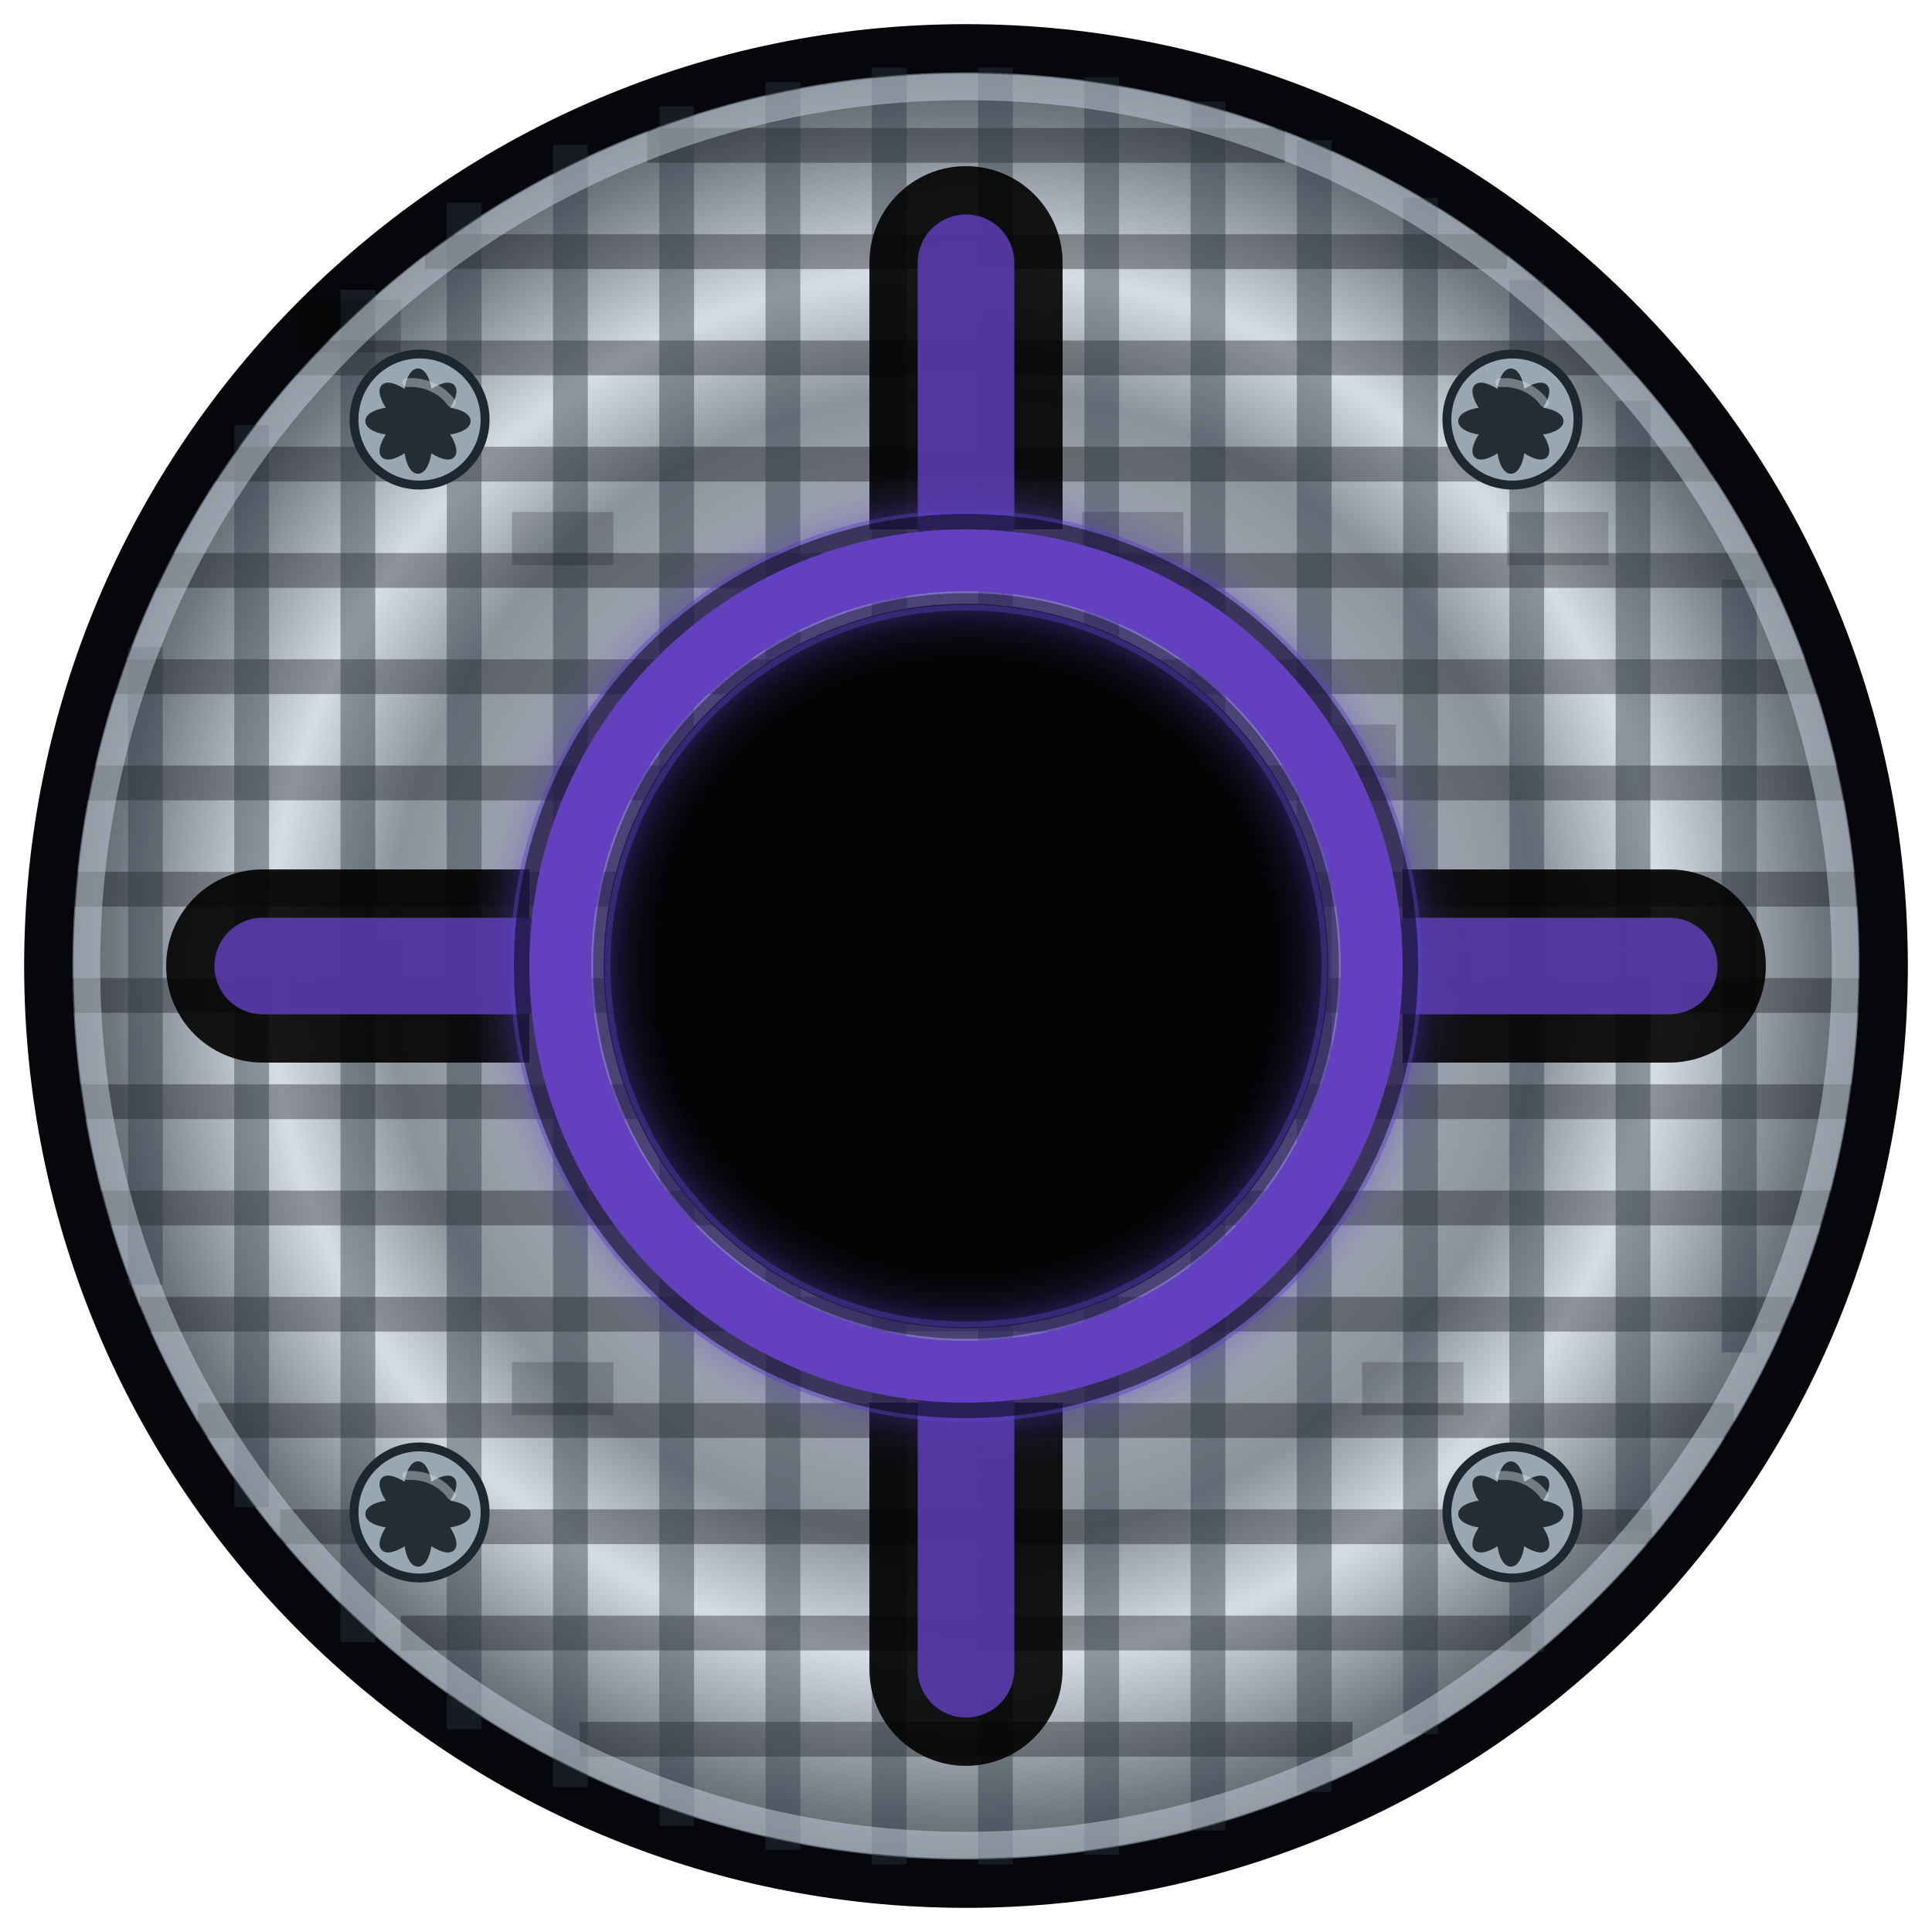
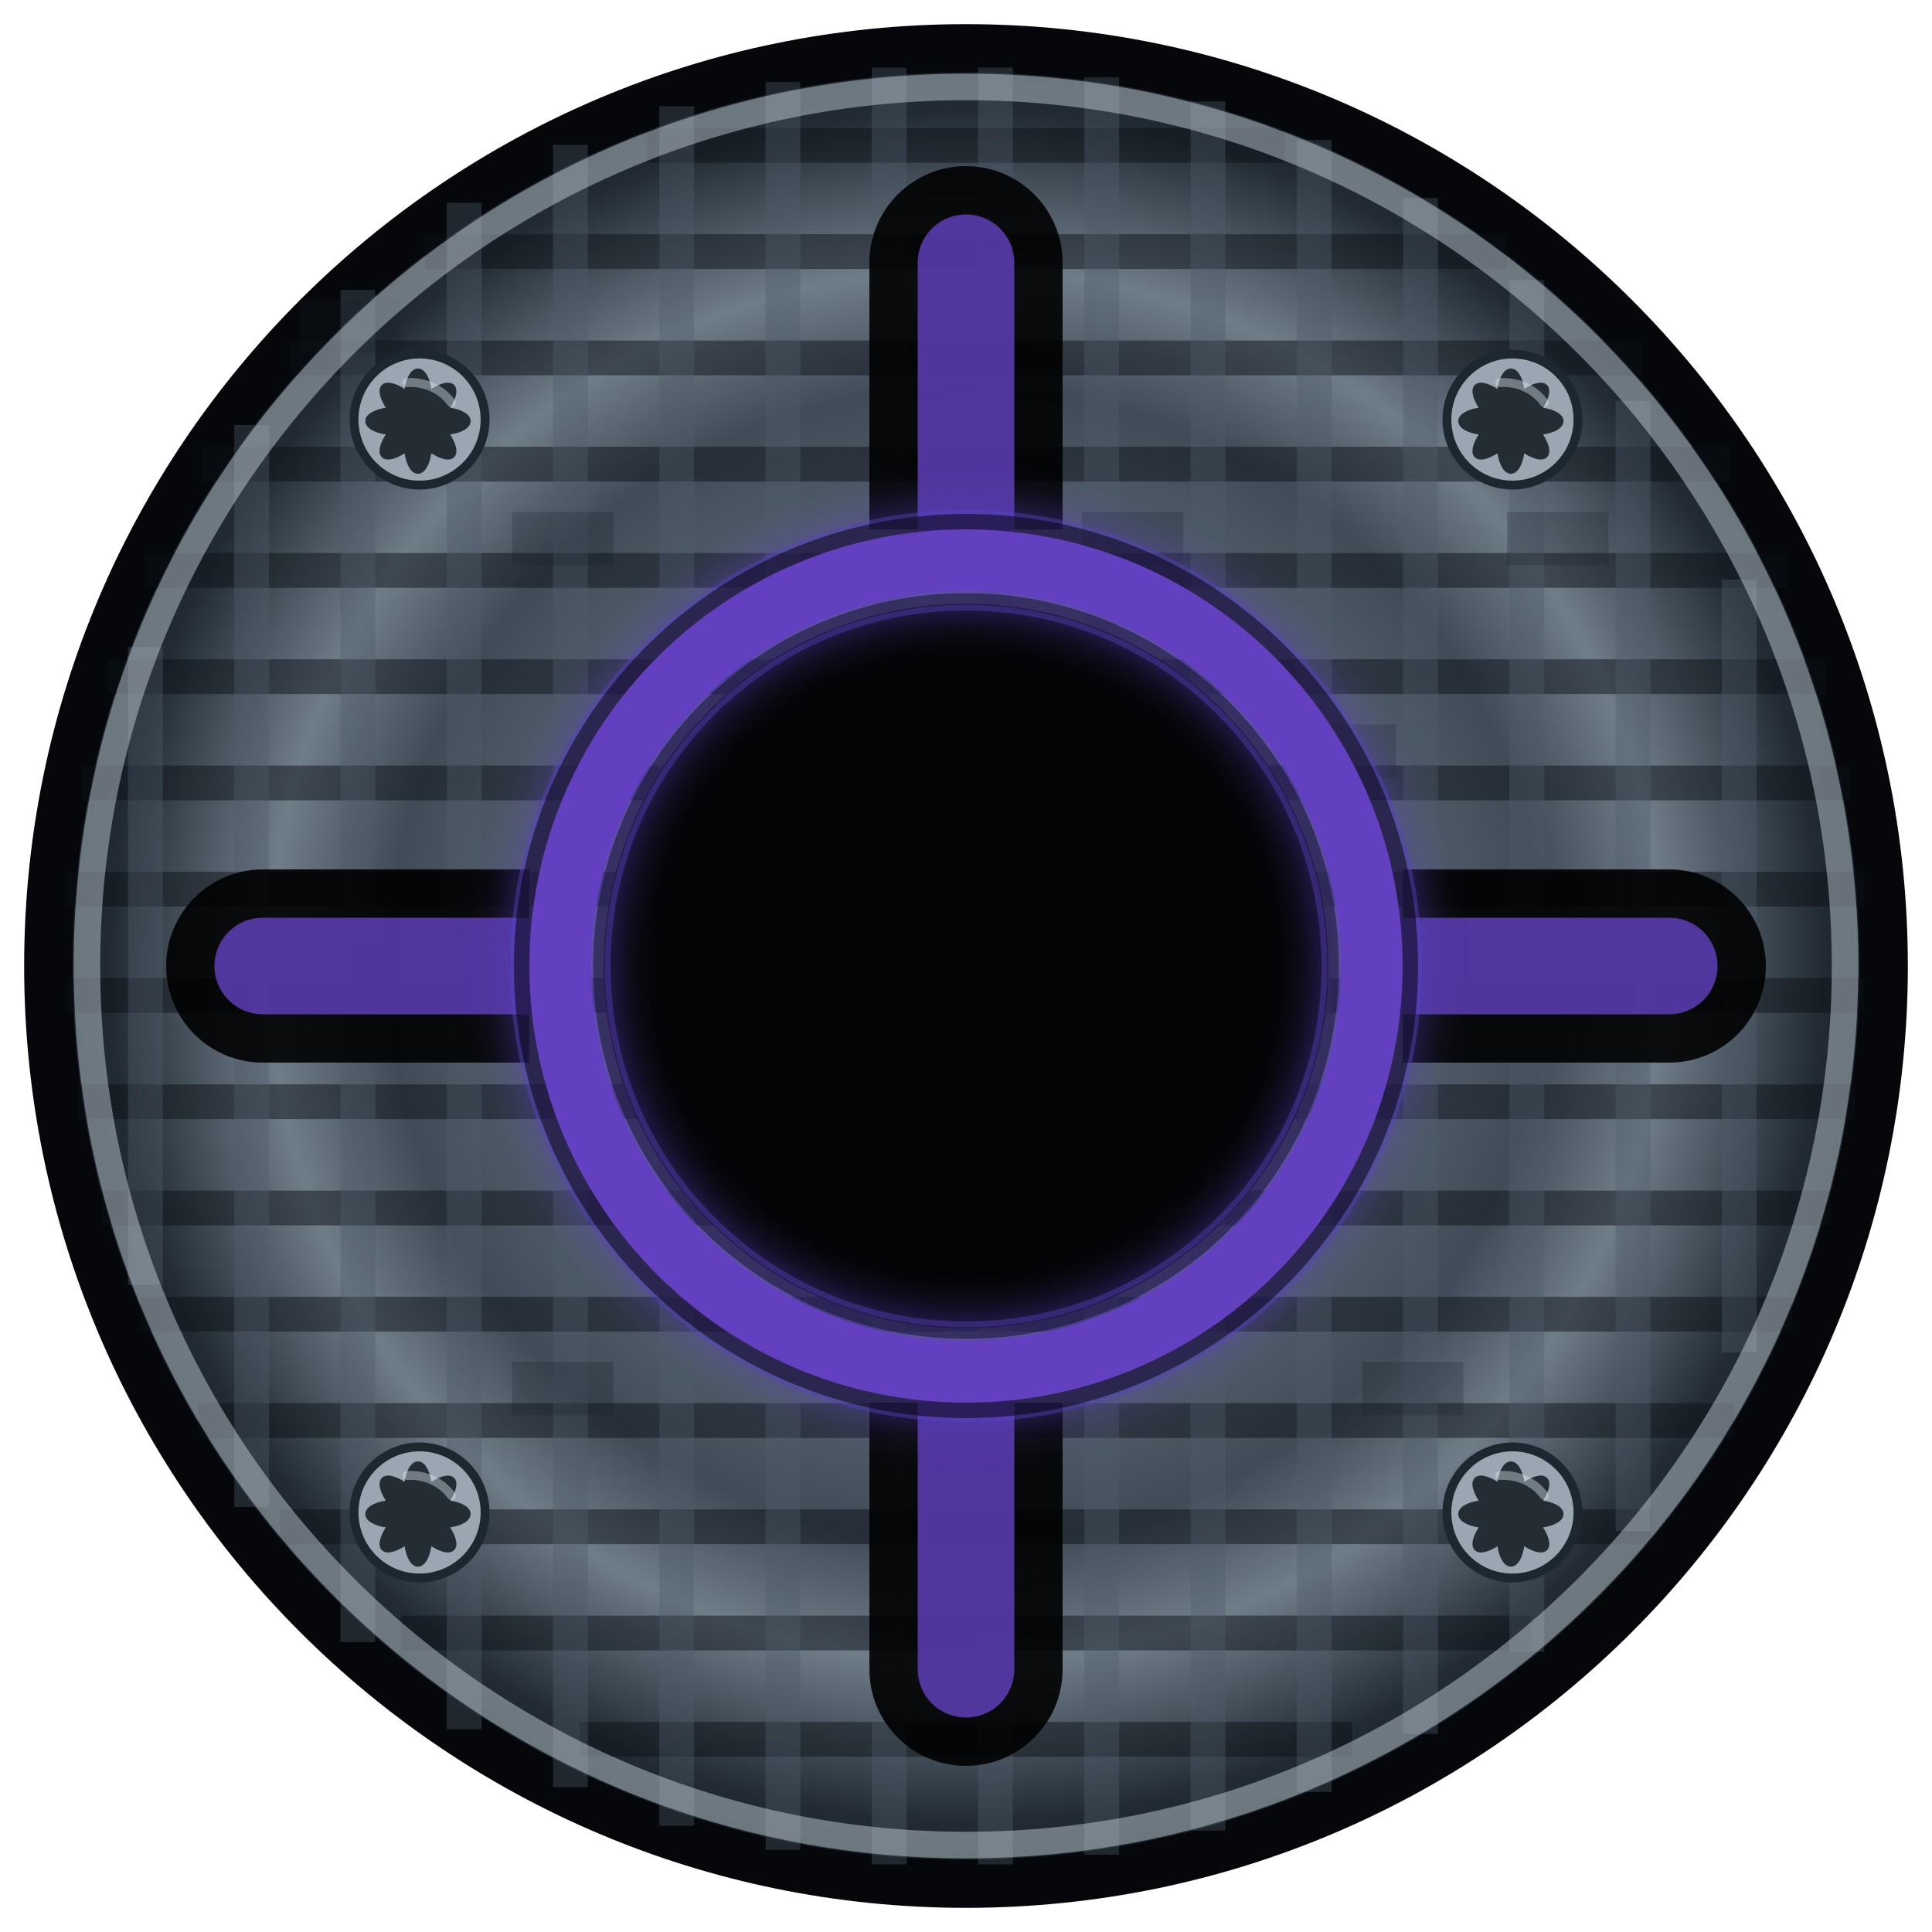
<svg xmlns="http://www.w3.org/2000/svg" viewBox="0 0 40 40" width="40" height="40" version="1.1" id="svg15">
  <defs id="defs5">
    <radialGradient id="barrelShadow" cx="50%" cy="50%" r="50%">
      <stop offset="70%" stop-color="#000000" id="stop4" />
      <stop offset="100%" stop-color="#15151c" id="stop5" />
    </radialGradient>
    <radialGradient id="carbonFiberShade" cx="50%" cy="50%" r="55%">
-       <stop offset="0%" stop-color="#f8fbff" id="stop6" />
-       <stop offset="58%" stop-color="#8b929c" id="stop7" />
-       <stop offset="70%" stop-color="#d7dde4" id="stop9" />
-       <stop offset="86%" stop-color="#6f7680" id="stop10" />
-       <stop offset="100%" stop-color="#2f3a42" id="stop8" />
+       <stop offset="0%" stop-color="#9aa7b2" id="stop6" />
+       <stop offset="58%" stop-color="#3f4b56" id="stop7" />
+       <stop offset="70%" stop-color="#6f7d89" id="stop9" />
+       <stop offset="86%" stop-color="#222b34" id="stop10" />
+       <stop offset="100%" stop-color="#10161c" id="stop8" />
    </radialGradient>
    <filter id="neon-glow" x="-0.13" y="-0.13" width="1.261" height="1.261">
      <feGaussianBlur stdDeviation="0.48" result="blur" id="feGaussianBlur8" />
      <feMerge id="feMerge9">
        <feMergeNode in="blur" id="feMergeNode8" />
        <feMergeNode in="SourceGraphic" id="feMergeNode9" />
      </feMerge>
    </filter>
  </defs>
  <circle cx="20" cy="20" r="19" fill="url(#carbonFiberShade)" stroke="#05070a" stroke-width="1" id="circle5" style="display:inline" />
  <g id="carbon-fiber-face-grid" stroke="none" style="display:inline">
-     <g id="carbon-grid-horizontal" fill="#05070a" opacity="0.34">
+     <g id="carbon-grid-horizontal" fill="#0a0f14" opacity="0.48">
      <path d="m 13.4,2.65 h 13.2 v 0.72 H 13.4 Z" />
      <path d="M 8.8,4.85 H 31.2 V 5.57 H 8.8 Z" />
      <path d="M 6,7.05 H 34 V 7.77 H 6 Z" />
      <path d="M 4.2,9.25 H 35.8 V 9.97 H 4.2 Z" />
      <path d="M 3,11.45 H 37 v 0.72 H 3 Z" />
      <path d="M 2.2,13.65 H 37.8 V 14.37 H 2.2 Z" />
      <path d="M 1.7,15.85 H 38.3 V 16.57 H 1.7 Z" />
      <path d="M 1.4,18.05 H 38.6 V 18.77 H 1.4 Z" />
      <path d="M 1.4,20.25 H 38.6 V 20.97 H 1.4 Z" />
      <path d="M 1.6,22.45 H 38.4 V 23.17 H 1.6 Z" />
      <path d="M 2.1,24.65 H 37.9 V 25.37 H 2.1 Z" />
      <path d="M 2.9,26.85 H 37.1 V 27.57 H 2.9 Z" />
      <path d="M 4.1,29.05 H 35.9 V 29.77 H 4.1 Z" />
      <path d="M 5.8,31.25 H 34.2 V 31.97 H 5.8 Z" />
      <path d="M 8.3,33.45 H 31.7 V 34.17 H 8.3 Z" />
      <path d="M 12,35.65 H 28 v 0.72 H 12 Z" />
    </g>
-     <g id="carbon-grid-vertical" fill="#2c3741" opacity="0.42">
+     <g id="carbon-grid-vertical" fill="#4e5d69" opacity="0.38">
      <path d="m 2.65,13.4 h 0.72 v 13.2 H 2.65 Z" />
      <path d="M 4.85,8.8 H 5.57 V 31.2 H 4.85 Z" />
      <path d="M 7.05,6 H 7.77 V 34 H 7.05 Z" />
      <path d="M 9.25,4.2 H 9.97 V 35.8 H 9.25 Z" />
      <path d="m 11.45,3 h 0.72 v 34 h -0.72 z" />
      <path d="m 13.65,2.2 h 0.72 v 35.6 h -0.72 z" />
      <path d="m 15.85,1.7 h 0.72 v 36.6 h -0.72 z" />
      <path d="m 18.05,1.4 h 0.72 v 37.2 h -0.72 z" />
      <path d="m 20.25,1.4 h 0.72 v 37.2 h -0.72 z" />
      <path d="m 22.45,1.6 h 0.72 v 36.8 h -0.72 z" />
      <path d="m 24.65,2.1 h 0.72 v 35.8 h -0.72 z" />
      <path d="m 26.85,2.9 h 0.72 v 34.2 h -0.72 z" />
      <path d="m 29.05,4.1 h 0.72 v 31.8 h -0.72 z" />
      <path d="m 31.25,5.8 h 0.72 v 28.4 h -0.72 z" />
      <path d="m 33.45,8.3 h 0.72 v 23.4 h -0.72 z" />
      <path d="m 35.65,12 h 0.72 v 16 h -0.72 z" />
    </g>
-     <g id="carbon-grid-cell-shadows" fill="#000000" opacity="0.18">
+     <g id="carbon-grid-cell-shadows" fill="#151d24" opacity="0.24">
      <path d="m 6.2,6.2 h 2.1 v 1.1 H 6.2 Z" />
      <path d="m 10.6,10.6 h 2.1 v 1.1 h -2.1 z" />
      <path d="m 15,15 h 2.1 v 1.1 H 15 Z" />
      <path d="m 19.4,19.4 h 2.1 v 1.1 h -2.1 z" />
      <path d="m 23.8,23.8 h 2.1 v 1.1 h -2.1 z" />
      <path d="m 28.2,28.2 h 2.1 v 1.1 h -2.1 z" />
      <path d="m 31.2,10.6 h 2.1 v 1.1 h -2.1 z" />
      <path d="m 26.8,15 h 2.1 v 1.1 h -2.1 z" />
      <path d="m 22.4,10.6 h 2.1 v 1.1 h -2.1 z" />
      <path d="m 10.6,28.2 h 2.1 v 1.1 h -2.1 z" />
      <path d="m 15,23.8 h 2.1 v 1.1 H 15 Z" />
      <path d="m 6.2,19.4 h 2.1 v 1.1 H 6.2 Z" />
    </g>
  </g>
  <circle cx="20" cy="20" r="18.2" fill="none" stroke="#dce7f0" stroke-width="0.55" opacity="0.42" id="circle5-carbon-lip" style="display:inline" />
  <g id="screws" transform="rotate(45,20,20)">
    <g id="circle6" transform="translate(20,4) scale(1.15)">
      <circle cx="0" cy="0" r="1.18" fill="#9aa7b2" stroke="#1d2730" stroke-width="0.16" id="torx-screw-head-1" />
      <path d="m 0,-0.88 c 0.12,0 0.2,0.16 0.24,0.34 0.16,-0.12 0.34,-0.18 0.43,-0.09 0.09,0.09 0.03,0.27 -0.09,0.43 0.18,0.04 0.34,0.12 0.34,0.24 0,0.12 -0.16,0.2 -0.34,0.24 0.12,0.16 0.18,0.34 0.09,0.43 C 0.58,0.8 0.4,0.74 0.24,0.62 0.2,0.8 0.12,0.96 0,0.96 -0.12,0.96 -0.2,0.8 -0.24,0.62 -0.4,0.74 -0.58,0.8 -0.67,0.71 -0.76,0.62 -0.7,0.44 -0.58,0.28 -0.76,0.24 -0.92,0.16 -0.92,0.04 c 0,-0.12 0.16,-0.2 0.34,-0.24 -0.12,-0.16 -0.18,-0.34 -0.09,-0.43 0.09,-0.09 0.27,-0.03 0.43,0.09 C -0.2,-0.72 -0.12,-0.88 0,-0.88 Z" fill="#10161c" opacity="0.84" id="torx-screw-recess-1" />
      <path d="m -0.63,-0.31 c 0.2,-0.23 0.51,-0.36 0.82,-0.31" fill="none" stroke="#dce7f0" stroke-width="0.16" stroke-linecap="round" opacity="0.42" id="torx-screw-highlight-1" />
    </g>
    <g id="circle7" transform="translate(20,36) scale(1.15)">
      <circle cx="0" cy="0" r="1.18" fill="#9aa7b2" stroke="#1d2730" stroke-width="0.16" id="torx-screw-head-2" />
      <path d="m 0,-0.88 c 0.12,0 0.2,0.16 0.24,0.34 0.16,-0.12 0.34,-0.18 0.43,-0.09 0.09,0.09 0.03,0.27 -0.09,0.43 0.18,0.04 0.34,0.12 0.34,0.24 0,0.12 -0.16,0.2 -0.34,0.24 0.12,0.16 0.18,0.34 0.09,0.43 C 0.58,0.8 0.4,0.74 0.24,0.62 0.2,0.8 0.12,0.96 0,0.96 -0.12,0.96 -0.2,0.8 -0.24,0.62 -0.4,0.74 -0.58,0.8 -0.67,0.71 -0.76,0.62 -0.7,0.44 -0.58,0.28 -0.76,0.24 -0.92,0.16 -0.92,0.04 c 0,-0.12 0.16,-0.2 0.34,-0.24 -0.12,-0.16 -0.18,-0.34 -0.09,-0.43 0.09,-0.09 0.27,-0.03 0.43,0.09 C -0.2,-0.72 -0.12,-0.88 0,-0.88 Z" fill="#10161c" opacity="0.84" id="torx-screw-recess-2" />
      <path d="m -0.63,-0.31 c 0.2,-0.23 0.51,-0.36 0.82,-0.31" fill="none" stroke="#dce7f0" stroke-width="0.16" stroke-linecap="round" opacity="0.42" id="torx-screw-highlight-2" />
    </g>
    <g id="circle8" transform="translate(4,20) scale(1.15)">
      <circle cx="0" cy="0" r="1.18" fill="#9aa7b2" stroke="#1d2730" stroke-width="0.16" id="torx-screw-head-3" />
      <path d="m 0,-0.88 c 0.12,0 0.2,0.16 0.24,0.34 0.16,-0.12 0.34,-0.18 0.43,-0.09 0.09,0.09 0.03,0.27 -0.09,0.43 0.18,0.04 0.34,0.12 0.34,0.24 0,0.12 -0.16,0.2 -0.34,0.24 0.12,0.16 0.18,0.34 0.09,0.43 C 0.58,0.8 0.4,0.74 0.24,0.62 0.2,0.8 0.12,0.96 0,0.96 -0.12,0.96 -0.2,0.8 -0.24,0.62 -0.4,0.74 -0.58,0.8 -0.67,0.71 -0.76,0.62 -0.7,0.44 -0.58,0.28 -0.76,0.24 -0.92,0.16 -0.92,0.04 c 0,-0.12 0.16,-0.2 0.34,-0.24 -0.12,-0.16 -0.18,-0.34 -0.09,-0.43 0.09,-0.09 0.27,-0.03 0.43,0.09 C -0.2,-0.72 -0.12,-0.88 0,-0.88 Z" fill="#10161c" opacity="0.84" id="torx-screw-recess-3" />
      <path d="m -0.63,-0.31 c 0.2,-0.23 0.51,-0.36 0.82,-0.31" fill="none" stroke="#dce7f0" stroke-width="0.16" stroke-linecap="round" opacity="0.42" id="torx-screw-highlight-3" />
    </g>
    <g id="circle9" transform="translate(36,20) scale(1.15)">
      <circle cx="0" cy="0" r="1.18" fill="#9aa7b2" stroke="#1d2730" stroke-width="0.16" id="torx-screw-head-4" />
      <path d="m 0,-0.88 c 0.12,0 0.2,0.16 0.24,0.34 0.16,-0.12 0.34,-0.18 0.43,-0.09 0.09,0.09 0.03,0.27 -0.09,0.43 0.18,0.04 0.34,0.12 0.34,0.24 0,0.12 -0.16,0.2 -0.34,0.24 0.12,0.16 0.18,0.34 0.09,0.43 C 0.58,0.8 0.4,0.74 0.24,0.62 0.2,0.8 0.12,0.96 0,0.96 -0.12,0.96 -0.2,0.8 -0.24,0.62 -0.4,0.74 -0.58,0.8 -0.67,0.71 -0.76,0.62 -0.7,0.44 -0.58,0.28 -0.76,0.24 -0.92,0.16 -0.92,0.04 c 0,-0.12 0.16,-0.2 0.34,-0.24 -0.12,-0.16 -0.18,-0.34 -0.09,-0.43 0.09,-0.09 0.27,-0.03 0.43,0.09 C -0.2,-0.72 -0.12,-0.88 0,-0.88 Z" fill="#10161c" opacity="0.84" id="torx-screw-recess-4" />
      <path d="m -0.63,-0.31 c 0.2,-0.23 0.51,-0.36 0.82,-0.31" fill="none" stroke="#dce7f0" stroke-width="0.16" stroke-linecap="round" opacity="0.42" id="torx-screw-highlight-4" />
    </g>
  </g>
  <circle cx="20" cy="20" r="13" fill="url(#barrelShadow)" stroke="#6f7680" stroke-width="1.5" id="circle10" style="display:none;stroke-width:1.5;stroke-dasharray:none" />
  <circle cx="20" cy="20" r="13.75" fill="none" stroke="#f8fbff" stroke-width="0.36" opacity="0.38" id="inner-metal-rise-highlight" style="display:none" />
  <circle cx="20" cy="20" r="7.5" fill="#040405" stroke="#111111" stroke-width="1" id="circle12" style="display:inline;stroke:none" />
  <g id="carbon-fiber-main-ring-wrap" fill="none" stroke-linecap="round" style="display:none">
    <circle cx="20" cy="20" r="10.9" stroke="#0b0f14" stroke-width="3.7" opacity="0.74" id="carbon-wrap-base" />
    <circle cx="20" cy="20" r="10.9" stroke="#35404a" stroke-width="0.45" opacity="0.36" id="carbon-wrap-metal-sheen" />
    <g id="carbon-wrap-weave-dark" stroke="#05070a" stroke-width="0.42" opacity="0.76" style="display:none">
      <g transform="rotate(0,20,20)">
        <path d="m 16.35,8.65 2.2,2.8" />
        <path d="m 21.45,11.45 2.2,-2.8" />
      </g>
      <g transform="rotate(30,20,20)">
        <path d="m 16.35,8.65 2.2,2.8" />
        <path d="m 21.45,11.45 2.2,-2.8" />
      </g>
      <g transform="rotate(60,20,20)">
        <path d="m 16.35,8.65 2.2,2.8" />
        <path d="m 21.45,11.45 2.2,-2.8" />
      </g>
      <g transform="rotate(90,20,20)">
        <path d="m 16.35,8.65 2.2,2.8" />
        <path d="m 21.45,11.45 2.2,-2.8" />
      </g>
      <g transform="rotate(120,20,20)">
        <path d="m 16.35,8.65 2.2,2.8" />
        <path d="m 21.45,11.45 2.2,-2.8" />
      </g>
      <g transform="rotate(150,20,20)">
        <path d="m 16.35,8.65 2.2,2.8" />
        <path d="m 21.45,11.45 2.2,-2.8" />
      </g>
      <g transform="rotate(180,20,20)">
        <path d="m 16.35,8.65 2.2,2.8" />
        <path d="m 21.45,11.45 2.2,-2.8" />
      </g>
      <g transform="rotate(210,20,20)">
        <path d="m 16.35,8.65 2.2,2.8" />
        <path d="m 21.45,11.45 2.2,-2.8" />
      </g>
      <g transform="rotate(240,20,20)">
        <path d="m 16.35,8.65 2.2,2.8" />
        <path d="m 21.45,11.45 2.2,-2.8" />
      </g>
      <g transform="rotate(270,20,20)">
        <path d="m 16.35,8.65 2.2,2.8" />
        <path d="m 21.45,11.45 2.2,-2.8" />
      </g>
      <g transform="rotate(300,20,20)">
        <path d="m 16.35,8.65 2.2,2.8" />
        <path d="m 21.45,11.45 2.2,-2.8" />
      </g>
      <g transform="rotate(330,20,20)">
        <path d="m 16.35,8.65 2.2,2.8" />
        <path d="m 21.45,11.45 2.2,-2.8" />
      </g>
    </g>
    <g id="carbon-wrap-weave-light" stroke="#5f6c78" stroke-width="0.34" opacity="0.52" style="display:none">
      <g transform="rotate(15,20,20)">
        <path d="m 16.75,9.15 1.9,2.35" />
        <path d="m 21.35,11.5 1.9,-2.35" />
      </g>
      <g transform="rotate(45,20,20)">
        <path d="m 16.75,9.15 1.9,2.35" />
        <path d="m 21.35,11.5 1.9,-2.35" />
      </g>
      <g transform="rotate(75,20,20)">
        <path d="m 16.75,9.15 1.9,2.35" />
        <path d="m 21.35,11.5 1.9,-2.35" />
      </g>
      <g transform="rotate(105,20,20)">
        <path d="m 16.75,9.15 1.9,2.35" />
        <path d="m 21.35,11.5 1.9,-2.35" />
      </g>
      <g transform="rotate(135,20,20)">
        <path d="m 16.75,9.15 1.9,2.35" />
        <path d="m 21.35,11.5 1.9,-2.35" />
      </g>
      <g transform="rotate(165,20,20)">
        <path d="m 16.75,9.15 1.9,2.35" />
        <path d="m 21.35,11.5 1.9,-2.35" />
      </g>
      <g transform="rotate(195,20,20)">
        <path d="m 16.75,9.15 1.9,2.35" />
        <path d="m 21.35,11.5 1.9,-2.35" />
      </g>
      <g transform="rotate(225,20,20)">
        <path d="m 16.75,9.15 1.9,2.35" />
        <path d="m 21.35,11.5 1.9,-2.35" />
      </g>
      <g transform="rotate(255,20,20)">
        <path d="m 16.75,9.15 1.9,2.35" />
        <path d="m 21.35,11.5 1.9,-2.35" />
      </g>
      <g transform="rotate(285,20,20)">
        <path d="m 16.75,9.15 1.9,2.35" />
        <path d="m 21.35,11.5 1.9,-2.35" />
      </g>
      <g transform="rotate(315,20,20)">
        <path d="m 16.75,9.15 1.9,2.35" />
        <path d="m 21.35,11.5 1.9,-2.35" />
      </g>
      <g transform="rotate(345,20,20)">
        <path d="m 16.75,9.15 1.9,2.35" />
        <path d="m 21.35,11.5 1.9,-2.35" />
      </g>
    </g>
    <g id="carbon-wrap-rect-weave" stroke="none" style="display:inline">
      <g id="carbon-wrap-rect-dark" fill="#05070a" opacity="0.82">
        <g transform="rotate(0,20,20)">
          <path d="m 15.85,8.7 h 1.65 v 0.64 h -1.65 z" />
          <path d="m 19.05,8.7 h 1.65 v 0.64 h -1.65 z" />
          <path d="m 22.25,8.7 h 1.65 v 0.64 h -1.65 z" />
          <path d="m 17.45,10.12 h 1.65 v 0.64 h -1.65 z" />
          <path d="m 20.65,10.12 h 1.65 v 0.64 h -1.65 z" />
        </g>
        <g transform="rotate(30,20,20)">
          <path d="m 15.85,8.7 h 1.65 v 0.64 h -1.65 z" />
          <path d="m 19.05,8.7 h 1.65 v 0.64 h -1.65 z" />
          <path d="m 22.25,8.7 h 1.65 v 0.64 h -1.65 z" />
          <path d="m 17.45,10.12 h 1.65 v 0.64 h -1.65 z" />
          <path d="m 20.65,10.12 h 1.65 v 0.64 h -1.65 z" />
        </g>
        <g transform="rotate(60,20,20)">
          <path d="m 15.85,8.7 h 1.65 v 0.64 h -1.65 z" />
          <path d="m 19.05,8.7 h 1.65 v 0.64 h -1.65 z" />
          <path d="m 22.25,8.7 h 1.65 v 0.64 h -1.65 z" />
          <path d="m 17.45,10.12 h 1.65 v 0.64 h -1.65 z" />
          <path d="m 20.65,10.12 h 1.65 v 0.64 h -1.65 z" />
        </g>
        <g transform="rotate(90,20,20)">
          <path d="m 15.85,8.7 h 1.65 v 0.64 h -1.65 z" />
          <path d="m 19.05,8.7 h 1.65 v 0.64 h -1.65 z" />
          <path d="m 22.25,8.7 h 1.65 v 0.64 h -1.65 z" />
          <path d="m 17.45,10.12 h 1.65 v 0.64 h -1.65 z" />
          <path d="m 20.65,10.12 h 1.65 v 0.64 h -1.65 z" />
        </g>
        <g transform="rotate(120,20,20)">
          <path d="m 15.85,8.7 h 1.65 v 0.64 h -1.65 z" />
          <path d="m 19.05,8.7 h 1.65 v 0.64 h -1.65 z" />
          <path d="m 22.25,8.7 h 1.65 v 0.64 h -1.65 z" />
          <path d="m 17.45,10.12 h 1.65 v 0.64 h -1.65 z" />
          <path d="m 20.65,10.12 h 1.65 v 0.64 h -1.65 z" />
        </g>
        <g transform="rotate(150,20,20)">
          <path d="m 15.85,8.7 h 1.65 v 0.64 h -1.65 z" />
          <path d="m 19.05,8.7 h 1.65 v 0.64 h -1.65 z" />
          <path d="m 22.25,8.7 h 1.65 v 0.64 h -1.65 z" />
          <path d="m 17.45,10.12 h 1.65 v 0.64 h -1.65 z" />
          <path d="m 20.65,10.12 h 1.65 v 0.64 h -1.65 z" />
        </g>
        <g transform="rotate(180,20,20)">
          <path d="m 15.85,8.7 h 1.65 v 0.64 h -1.65 z" />
          <path d="m 19.05,8.7 h 1.65 v 0.64 h -1.65 z" />
          <path d="m 22.25,8.7 h 1.65 v 0.64 h -1.65 z" />
          <path d="m 17.45,10.12 h 1.65 v 0.64 h -1.65 z" />
          <path d="m 20.65,10.12 h 1.65 v 0.64 h -1.65 z" />
        </g>
        <g transform="rotate(210,20,20)">
          <path d="m 15.85,8.7 h 1.65 v 0.64 h -1.65 z" />
          <path d="m 19.05,8.7 h 1.65 v 0.64 h -1.65 z" />
          <path d="m 22.25,8.7 h 1.65 v 0.64 h -1.65 z" />
          <path d="m 17.45,10.12 h 1.65 v 0.64 h -1.65 z" />
          <path d="m 20.65,10.12 h 1.65 v 0.64 h -1.65 z" />
        </g>
        <g transform="rotate(240,20,20)">
          <path d="m 15.85,8.7 h 1.65 v 0.64 h -1.65 z" />
          <path d="m 19.05,8.7 h 1.65 v 0.64 h -1.65 z" />
          <path d="m 22.25,8.7 h 1.65 v 0.64 h -1.65 z" />
          <path d="m 17.45,10.12 h 1.65 v 0.64 h -1.65 z" />
          <path d="m 20.65,10.12 h 1.65 v 0.64 h -1.65 z" />
        </g>
        <g transform="rotate(270,20,20)">
          <path d="m 15.85,8.7 h 1.65 v 0.64 h -1.65 z" />
          <path d="m 19.05,8.7 h 1.65 v 0.64 h -1.65 z" />
          <path d="m 22.25,8.7 h 1.65 v 0.64 h -1.65 z" />
          <path d="m 17.45,10.12 h 1.65 v 0.64 h -1.65 z" />
          <path d="m 20.65,10.12 h 1.65 v 0.64 h -1.65 z" />
        </g>
        <g transform="rotate(300,20,20)">
          <path d="m 15.85,8.7 h 1.65 v 0.64 h -1.65 z" />
          <path d="m 19.05,8.7 h 1.65 v 0.64 h -1.65 z" />
          <path d="m 22.25,8.7 h 1.65 v 0.64 h -1.65 z" />
          <path d="m 17.45,10.12 h 1.65 v 0.64 h -1.65 z" />
          <path d="m 20.65,10.12 h 1.65 v 0.64 h -1.65 z" />
        </g>
        <g transform="rotate(330,20,20)">
          <path d="m 15.85,8.7 h 1.65 v 0.64 h -1.65 z" />
          <path d="m 19.05,8.7 h 1.65 v 0.64 h -1.65 z" />
          <path d="m 22.25,8.7 h 1.65 v 0.64 h -1.65 z" />
          <path d="m 17.45,10.12 h 1.65 v 0.64 h -1.65 z" />
          <path d="m 20.65,10.12 h 1.65 v 0.64 h -1.65 z" />
        </g>
      </g>
      <g id="carbon-wrap-rect-light" fill="#5f6c78" opacity="0.46">
        <g transform="rotate(15,20,20)">
          <path d="m 16.6,9.34 h 1.3 v 0.46 h -1.3 z" />
          <path d="m 19.35,10.76 h 1.3 v 0.46 h -1.3 z" />
          <path d="m 22.1,9.34 h 1.3 v 0.46 h -1.3 z" />
        </g>
        <g transform="rotate(75,20,20)">
          <path d="m 16.6,9.34 h 1.3 v 0.46 h -1.3 z" />
          <path d="m 19.35,10.76 h 1.3 v 0.46 h -1.3 z" />
          <path d="m 22.1,9.34 h 1.3 v 0.46 h -1.3 z" />
        </g>
        <g transform="rotate(135,20,20)">
          <path d="m 16.6,9.34 h 1.3 v 0.46 h -1.3 z" />
          <path d="m 19.35,10.76 h 1.3 v 0.46 h -1.3 z" />
          <path d="m 22.1,9.34 h 1.3 v 0.46 h -1.3 z" />
        </g>
        <g transform="rotate(195,20,20)">
          <path d="m 16.6,9.34 h 1.3 v 0.46 h -1.3 z" />
          <path d="m 19.35,10.76 h 1.3 v 0.46 h -1.3 z" />
          <path d="m 22.1,9.34 h 1.3 v 0.46 h -1.3 z" />
        </g>
        <g transform="rotate(255,20,20)">
          <path d="m 16.6,9.34 h 1.3 v 0.46 h -1.3 z" />
          <path d="m 19.35,10.76 h 1.3 v 0.46 h -1.3 z" />
          <path d="m 22.1,9.34 h 1.3 v 0.46 h -1.3 z" />
        </g>
        <g transform="rotate(315,20,20)">
          <path d="m 16.6,9.34 h 1.3 v 0.46 h -1.3 z" />
          <path d="m 19.35,10.76 h 1.3 v 0.46 h -1.3 z" />
          <path d="m 22.1,9.34 h 1.3 v 0.46 h -1.3 z" />
        </g>
      </g>
    </g>
  </g>
  <g id="conduit-cutouts" fill="none" stroke="#000000" stroke-width="4" stroke-linecap="butt" opacity="0.9" style="display:inline;stroke-width:4;stroke-linecap:butt;stroke-dasharray:none">
    <path d="M 20,10.96 V 5.44" id="conduit-cutout-top" />
    <path d="M 29.04,20 H 34.56" id="conduit-cutout-right" />
    <path d="M 20,29.04 V 34.56" id="conduit-cutout-bottom" />
    <path d="M 10.96,20 H 5.44" id="conduit-cutout-left" />
    <circle cx="20" cy="5.44" r="2" fill="#000000" stroke="none" id="conduit-cutout-cap-top" />
    <circle cx="34.56" cy="20" r="2" fill="#000000" stroke="none" id="conduit-cutout-cap-right" />
    <circle cx="20" cy="34.56" r="2" fill="#000000" stroke="none" id="conduit-cutout-cap-bottom" />
    <circle cx="5.44" cy="20" r="2" fill="#000000" stroke="none" id="conduit-cutout-cap-left" />
  </g>
  <g id="conduits" fill="none" stroke="#6240bf" stroke-width="2" stroke-linecap="round" opacity="0.9" style="display:inline;stroke-width:2;stroke-linecap:round;stroke-dasharray:none">
    <path d="M 20,10.96 V 5.44" opacity="0.9" id="rect12" />
    <path d="M 29.04,20 H 34.56" opacity="0.9" id="rect13" />
    <path d="M 20,29.04 V 34.56" opacity="0.9" id="rect14" />
    <path d="M 10.96,20 H 5.44" opacity="0.9" id="rect15" />
  </g>
  <circle cx="20" cy="20" r="8.4" fill="none" stroke="#5740bf" stroke-width="2.08" filter="url(#neon-glow)" opacity="0.6" id="circle14" style="display:inline" />
  <circle cx="20" cy="20" r="8.4" fill="none" stroke="#6240bf" stroke-width="1.28" opacity="0.9" id="main-ring" style="display:inline;opacity:1" />
  <circle cx="20" cy="20" r="9.2" fill="none" stroke="#000000" stroke-width="0.32" opacity="0.5" id="circle16" style="display:inline" />
  <circle cx="20" cy="20" r="7.6" fill="none" stroke="#000000" stroke-width="0.24" opacity="0.4" id="circle17" style="display:inline" />
</svg>
